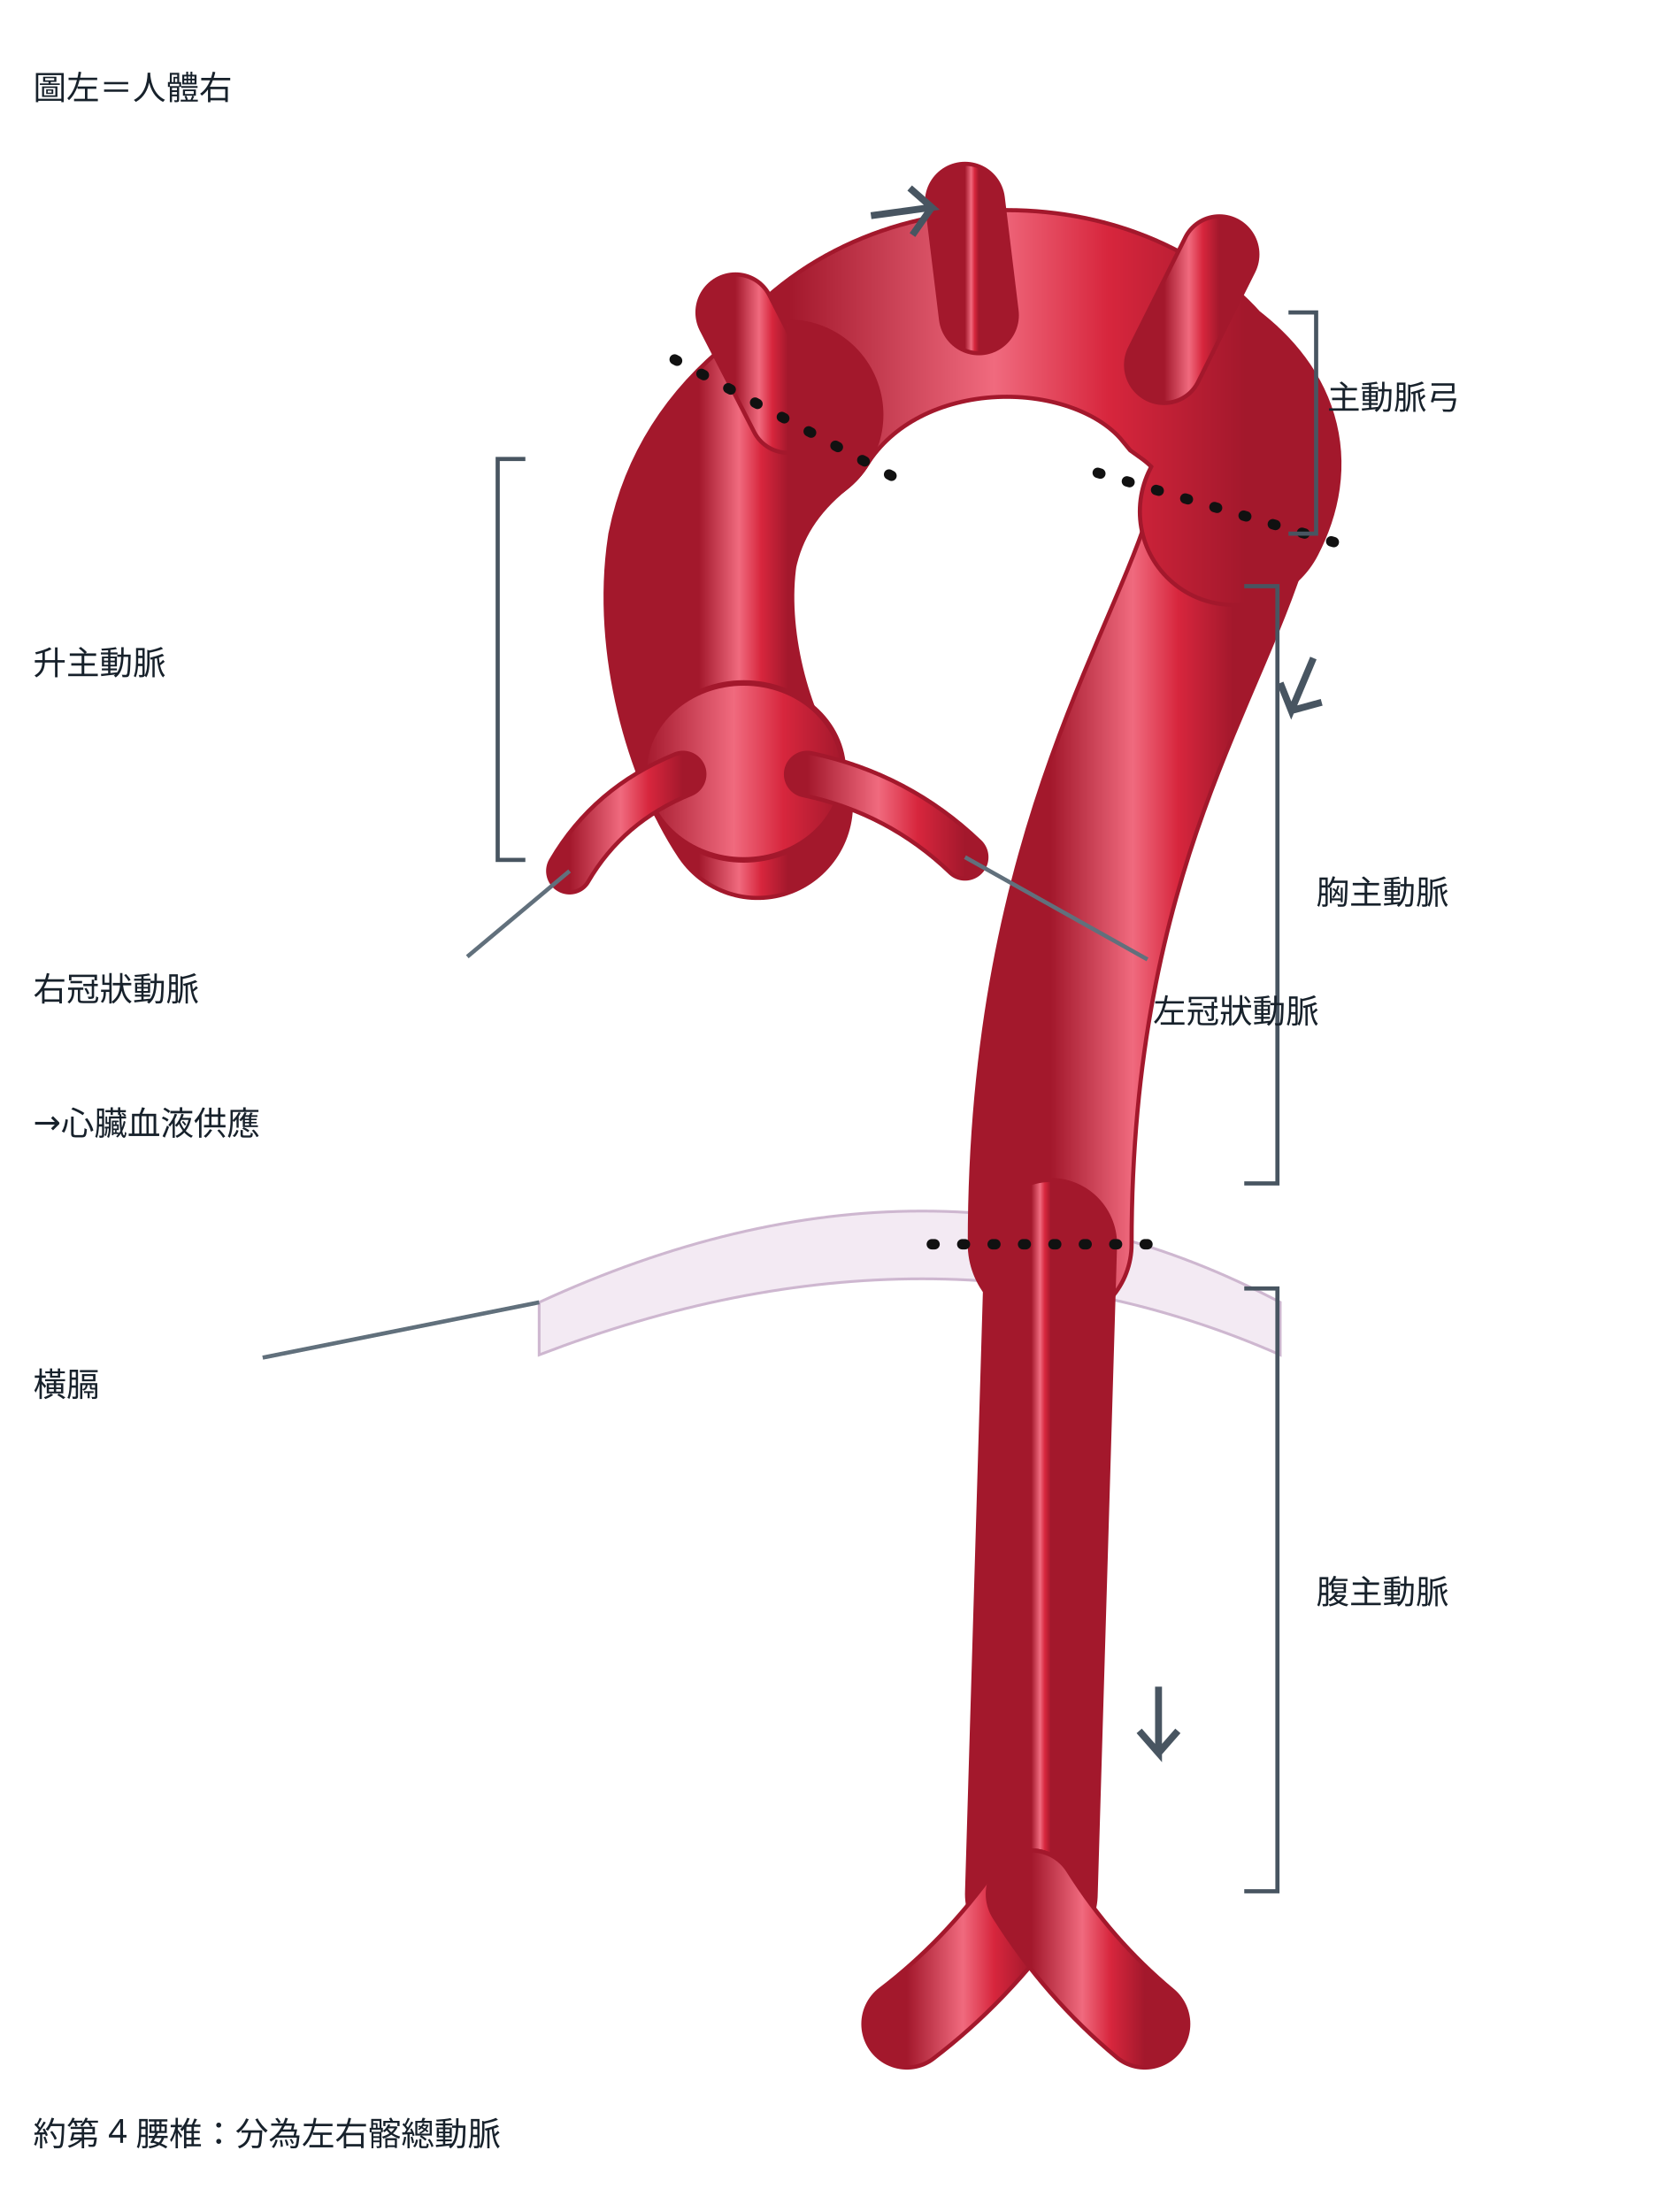
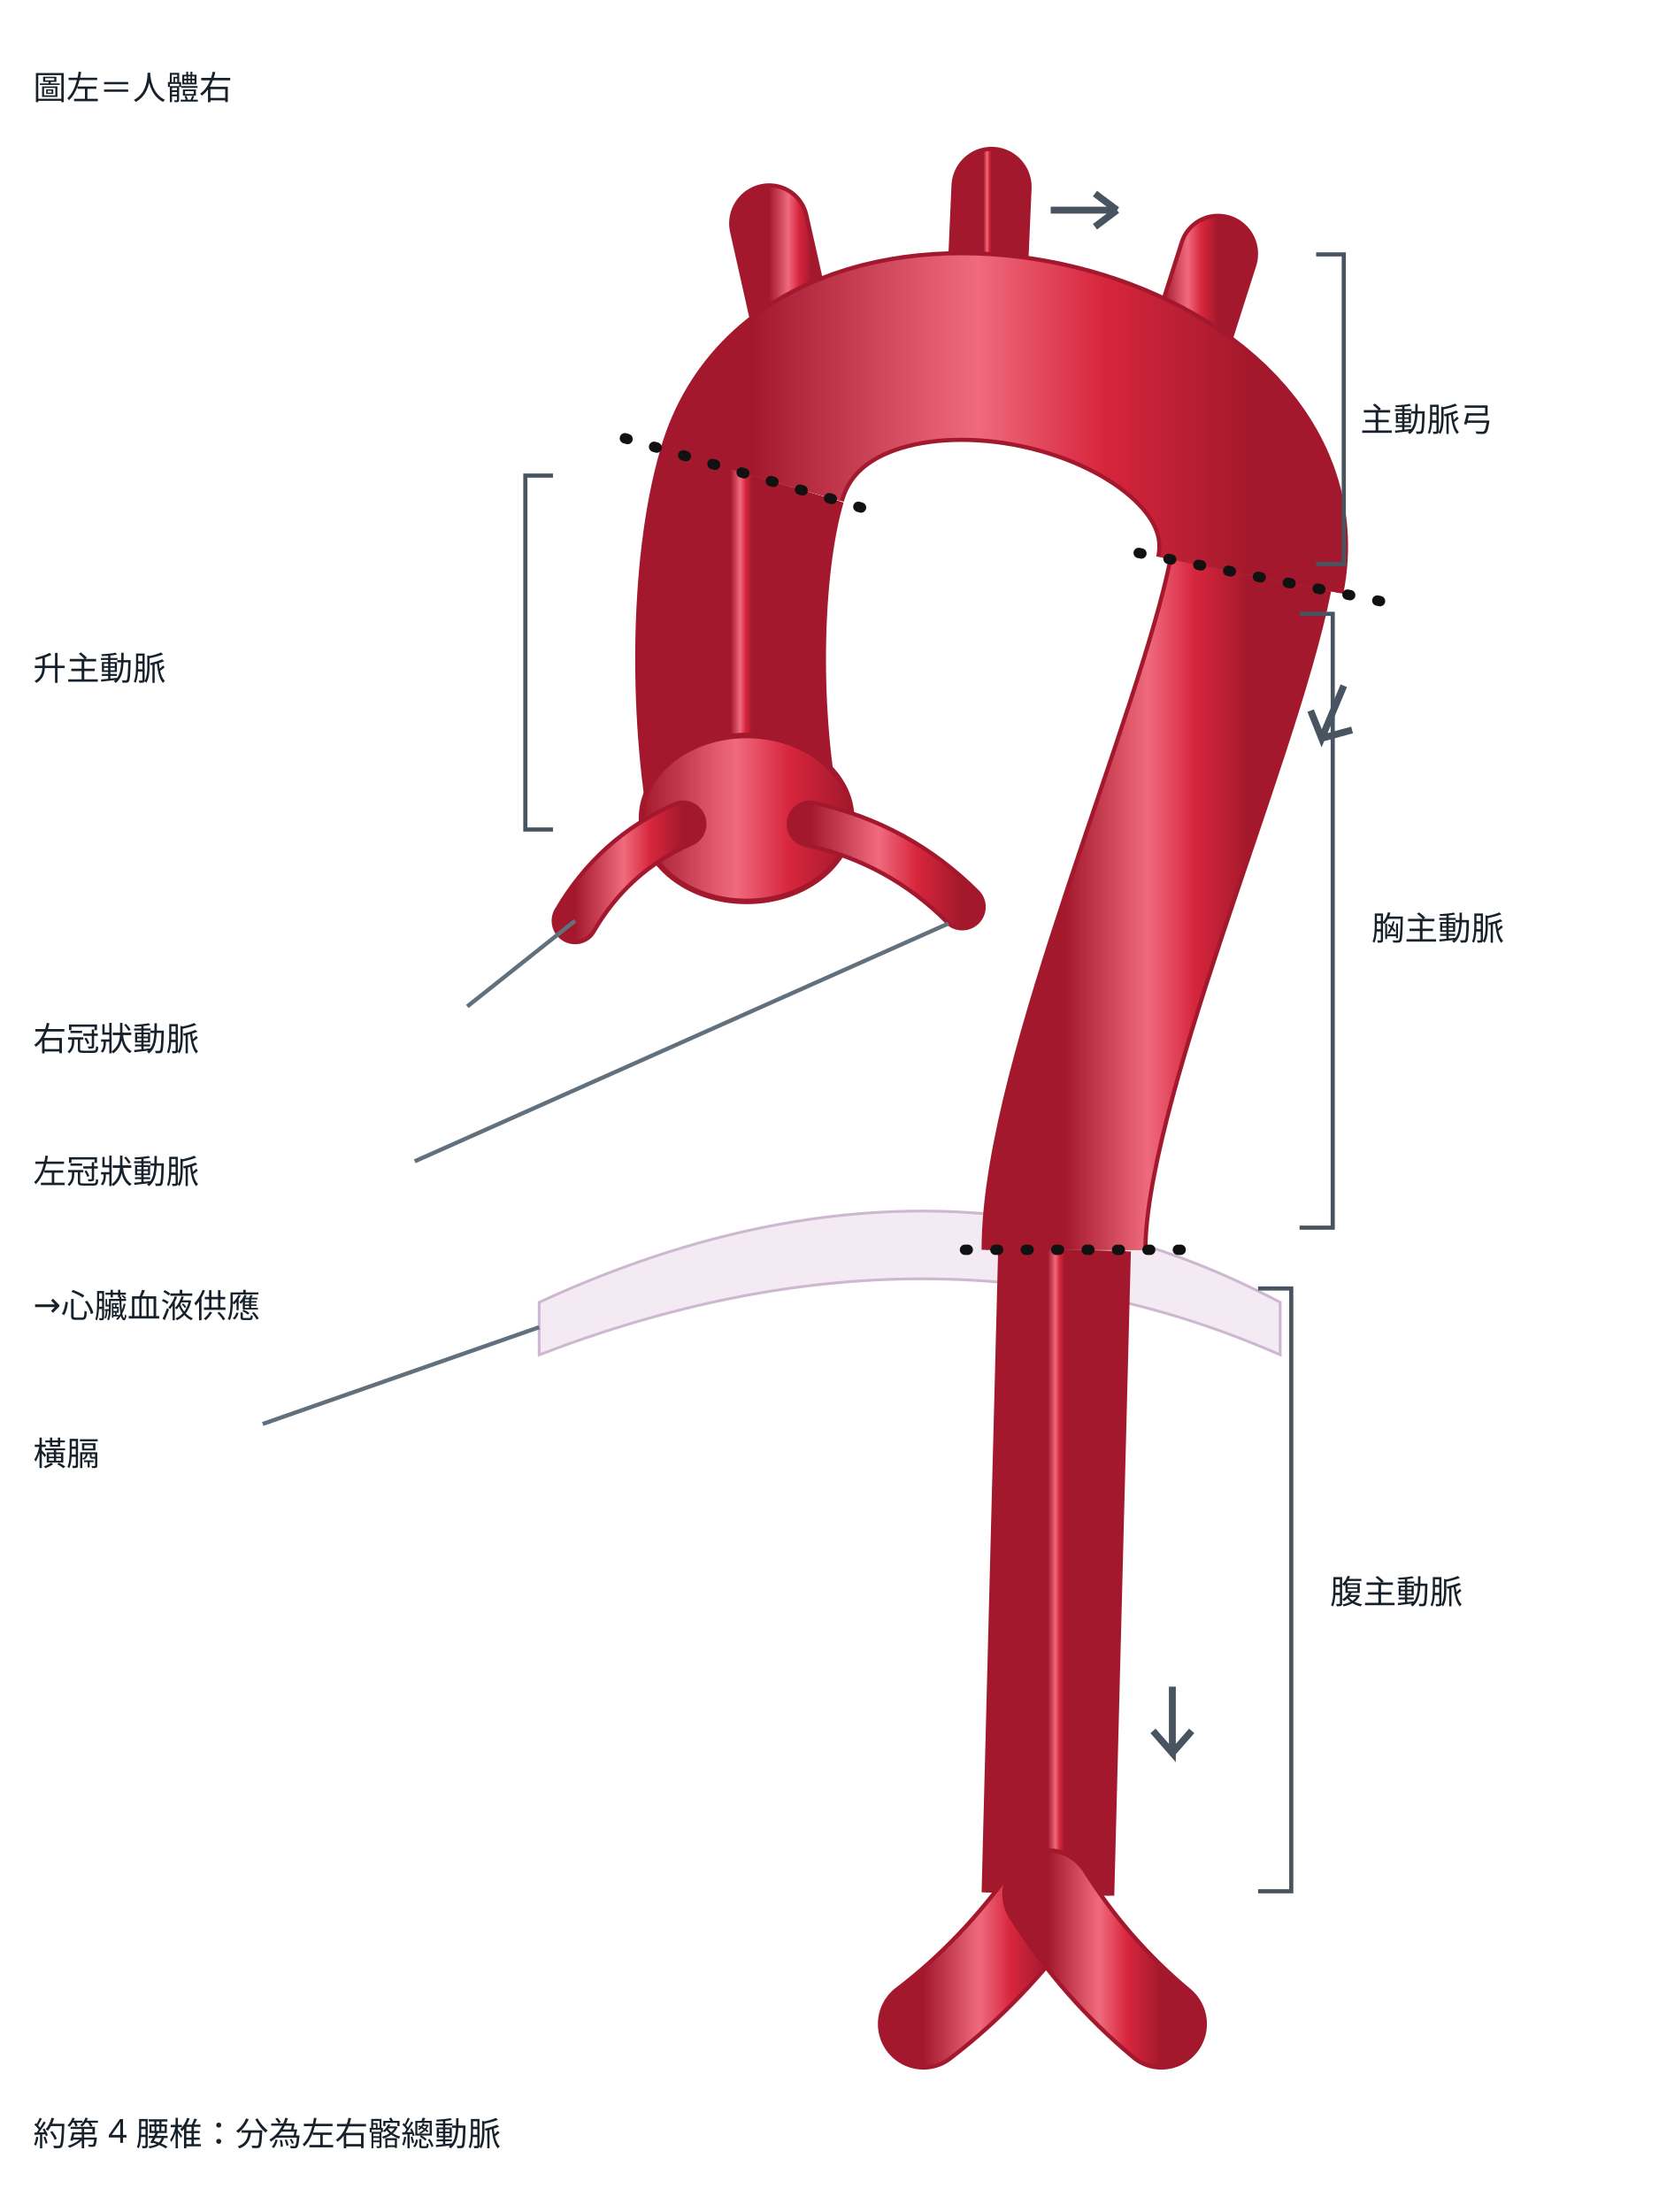
<svg xmlns="http://www.w3.org/2000/svg" viewBox="0 0 600 800" role="img" aria-label="主動脈全段：左右冠狀動脈與四段範圍">
  <style>text{font-family:system-ui,sans-serif;font-size:calc(26px * var(--font-scale,1));fill:#17212b}.aortic-dim .aortic-tube{stroke:#D9DDE3}.aortic-dim .aortic-edge{stroke:#C5CBD4}.aortic-dim ellipse{fill:#D9DDE3;stroke:#C5CBD4}</style>
  <defs>
    <linearGradient id="aorta-red-full">
      <stop stop-color="#A3182C" />
      <stop offset=".45" stop-color="#F06A7E" />
      <stop offset=".7" stop-color="#D7263D" />
      <stop offset="1" stop-color="#A3182C" />
    </linearGradient>
  </defs>
  <text x="12" y="36">圖左＝人體右</text>
  <path d="M195 471Q338 405 463 471L463 490Q338 435 195 490Z" fill="#eee1ef" fill-opacity=".7" stroke="#ceb7d0" />
-   <g data-aortic-segment="thoracic">
-     <path class="aortic-edge" d="M446 185C432 240 380 305 380 450" fill="none" stroke="#A3182C" stroke-width="60" stroke-linecap="round" />
-     <path class="aortic-tube" d="M446 185C432 240 380 305 380 450" fill="none" stroke="url(#aorta-red-full)" stroke-width="57" stroke-linecap="round" />
+   <g data-aortic-segment="arch">
+     <path class="aortic-edge" d="M293.5 148.9L278.2 80.8" fill="none" stroke="#A3182C" stroke-width="29" stroke-linecap="round" />
+     <path class="aortic-tube" d="M293.5 148.9L278.2 80.8" fill="none" stroke="url(#aorta-red-full)" stroke-width="26" stroke-linecap="round" />
+   </g>
+   <g data-aortic-segment="arch">
+     <path class="aortic-edge" d="M355.7 133.6L358.6 67.6" fill="none" stroke="#A3182C" stroke-width="29" stroke-linecap="round" />
+     <path class="aortic-tube" d="M355.7 133.6L358.6 67.6" fill="none" stroke="url(#aorta-red-full)" stroke-width="26" stroke-linecap="round" />
+   </g>
+   <g data-aortic-segment="arch">
+     <path class="aortic-edge" d="M420.6 154.2L440.5 91.8" fill="none" stroke="#A3182C" stroke-width="29" stroke-linecap="round" />
+     <path class="aortic-tube" d="M420.6 154.2L440.5 91.8" fill="none" stroke="url(#aorta-red-full)" stroke-width="26" stroke-linecap="round" />
  </g>
  <g data-aortic-segment="abdominal">
-     <path class="aortic-edge" d="M380 450L373 685" fill="none" stroke="#A3182C" stroke-width="48" stroke-linecap="round" />
-     <path class="aortic-tube" d="M380 450L373 685" fill="none" stroke="url(#aorta-red-full)" stroke-width="45" stroke-linecap="round" />
+     <path class="aortic-edge" d="M385 452L379 685" fill="none" stroke="#A3182C" stroke-width="48" stroke-linecap="butt" />
+     <path class="aortic-tube" d="M385 452L379 685" fill="none" stroke="url(#aorta-red-full)" stroke-width="45" stroke-linecap="butt" />
+   </g>
+   <g data-aortic-segment="thoracic">
+     <path class="aortic-edge" d="M452.0 208.0C440.0 268.0 385.0 392.0 385.0 452.0" fill="none" stroke="#A3182C" stroke-width="60" stroke-linecap="butt" />
+     <path class="aortic-tube" d="M452.0 208.0C440.0 268.0 385.0 392.0 385.0 452.0" fill="none" stroke="url(#aorta-red-full)" stroke-width="57" stroke-linecap="butt" />
  </g>
  <g data-aortic-segment="arch">
-     <path class="aortic-edge" d="M285 150C318 98 400 99 432 138Q460 158 446 185" fill="none" stroke="#A3182C" stroke-width="69" stroke-linecap="round" />
-     <path class="aortic-tube" d="M285 150C318 98 400 99 432 138Q460 158 446 185" fill="none" stroke="url(#aorta-red-full)" stroke-width="66" stroke-linecap="round" />
+     <path class="aortic-edge" d="M272.0 172.0C296.0 88.0 468.0 128.0 452.0 208.0" fill="none" stroke="#A3182C" stroke-width="69" stroke-linecap="butt" />
+     <path class="aortic-tube" d="M272.0 172.0C296.0 88.0 468.0 128.0 452.0 208.0" fill="none" stroke="url(#aorta-red-full)" stroke-width="66" stroke-linecap="butt" />
  </g>
  <g data-aortic-segment="ascending">
-     <path class="aortic-edge" d="M274 291C260 270 249 232 254 199Q260 170 285 150" fill="none" stroke="#A3182C" stroke-width="69" stroke-linecap="round" />
-     <path class="aortic-tube" d="M274 291C260 270 249 232 254 199Q260 170 285 150" fill="none" stroke="url(#aorta-red-full)" stroke-width="66" stroke-linecap="round" />
+     <path class="aortic-edge" d="M270.0 300.0C262.0 262.0 262.0 206.0 272.0 172.0" fill="none" stroke="#A3182C" stroke-width="69" stroke-linecap="butt" />
+     <path class="aortic-tube" d="M270.0 300.0C262.0 262.0 262.0 206.0 272.0 172.0" fill="none" stroke="url(#aorta-red-full)" stroke-width="66" stroke-linecap="butt" />
+   </g>
+   <g data-aortic-segment="abdominal">
+     <path class="aortic-edge" d="M379 685Q359 713 334 732" fill="none" stroke="#A3182C" stroke-width="33" stroke-linecap="round" />
+     <path class="aortic-tube" d="M379 685Q359 713 334 732" fill="none" stroke="url(#aorta-red-full)" stroke-width="30" stroke-linecap="round" />
+   </g>
+   <g data-aortic-segment="abdominal">
+     <path class="aortic-edge" d="M379 685Q396 712 420 732" fill="none" stroke="#A3182C" stroke-width="33" stroke-linecap="round" />
+     <path class="aortic-tube" d="M379 685Q396 712 420 732" fill="none" stroke="url(#aorta-red-full)" stroke-width="30" stroke-linecap="round" />
  </g>
  <g data-aortic-segment="ascending">
-     <ellipse class="aortic-tube" cx="269" cy="279" rx="36" ry="32" fill="url(#aorta-red-full)" stroke="#A3182C" stroke-width="2" />
-     <ellipse cx="247" cy="280" rx="5" ry="8" fill="#A3182C" />
-     <ellipse cx="292" cy="280" rx="5" ry="8" fill="#A3182C" />
+     <ellipse class="aortic-tube" cx="270" cy="296" rx="38" ry="30" fill="url(#aorta-red-full)" stroke="#A3182C" stroke-width="2" />
+     <ellipse cx="247" cy="298" rx="5" ry="8" fill="#A3182C" />
+     <ellipse cx="293" cy="298" rx="5" ry="8" fill="#A3182C" />
  </g>
  <g data-aortic-segment="ascending">
-     <path class="aortic-edge" d="M247 280Q220 291 206 315" fill="none" stroke="#A3182C" stroke-width="17" stroke-linecap="round" />
-     <path class="aortic-tube" d="M247 280Q220 291 206 315" fill="none" stroke="url(#aorta-red-full)" stroke-width="14" stroke-linecap="round" />
+     <path class="aortic-edge" d="M247 298Q222 309 208 333" fill="none" stroke="#A3182C" stroke-width="17" stroke-linecap="round" />
+     <path class="aortic-tube" d="M247 298Q222 309 208 333" fill="none" stroke="url(#aorta-red-full)" stroke-width="14" stroke-linecap="round" />
  </g>
  <g data-aortic-segment="ascending">
-     <path class="aortic-edge" d="M292 280Q325 287 349 310" fill="none" stroke="#A3182C" stroke-width="17" stroke-linecap="round" />
-     <path class="aortic-tube" d="M292 280Q325 287 349 310" fill="none" stroke="url(#aorta-red-full)" stroke-width="14" stroke-linecap="round" />
+     <path class="aortic-edge" d="M293 298Q325 305 348 328" fill="none" stroke="#A3182C" stroke-width="17" stroke-linecap="round" />
+     <path class="aortic-tube" d="M293 298Q325 305 348 328" fill="none" stroke="url(#aorta-red-full)" stroke-width="14" stroke-linecap="round" />
  </g>
-   <g data-aortic-segment="arch">
-     <path class="aortic-edge" d="M285 150L266 113" fill="none" stroke="#A3182C" stroke-width="29" stroke-linecap="round" />
-     <path class="aortic-tube" d="M285 150L266 113" fill="none" stroke="url(#aorta-red-full)" stroke-width="26" stroke-linecap="round" />
-   </g>
-   <g data-aortic-segment="arch">
-     <path class="aortic-edge" d="M354 114L349 73" fill="none" stroke="#A3182C" stroke-width="29" stroke-linecap="round" />
-     <path class="aortic-tube" d="M354 114L349 73" fill="none" stroke="url(#aorta-red-full)" stroke-width="26" stroke-linecap="round" />
-   </g>
-   <g data-aortic-segment="arch">
-     <path class="aortic-edge" d="M421 132L441 92" fill="none" stroke="#A3182C" stroke-width="29" stroke-linecap="round" />
-     <path class="aortic-tube" d="M421 132L441 92" fill="none" stroke="url(#aorta-red-full)" stroke-width="26" stroke-linecap="round" />
-   </g>
-   <g data-aortic-segment="abdominal">
-     <path class="aortic-edge" d="M373 685Q353 713 328 732" fill="none" stroke="#A3182C" stroke-width="33" stroke-linecap="round" />
-     <path class="aortic-tube" d="M373 685Q353 713 328 732" fill="none" stroke="url(#aorta-red-full)" stroke-width="30" stroke-linecap="round" />
-   </g>
-   <g data-aortic-segment="abdominal">
-     <path class="aortic-edge" d="M373 685Q390 712 414 732" fill="none" stroke="#A3182C" stroke-width="33" stroke-linecap="round" />
-     <path class="aortic-tube" d="M373 685Q390 712 414 732" fill="none" stroke="url(#aorta-red-full)" stroke-width="30" stroke-linecap="round" />
-   </g>
-   <path class="aortic-boundary" d="M244 130L326 174" stroke="#111" stroke-width="3.75" stroke-dasharray="1 10" stroke-linecap="round" fill="none" />
-   <path class="aortic-boundary" d="M397 171L489 198" stroke="#111" stroke-width="3.75" stroke-dasharray="1 10" stroke-linecap="round" fill="none" />
-   <path class="aortic-boundary" d="M337 450H423" stroke="#111" stroke-width="3.75" stroke-dasharray="1 10" stroke-linecap="round" fill="none" />
-   <path d="M190 166h-10v145h10" fill="none" stroke="#485561" stroke-width="1.5" />
-   <text x="12" y="244">升主動脈</text>
-   <path d="M466 113h10v80h-10" fill="none" stroke="#485561" stroke-width="1.5" />
-   <text x="480" y="148">主動脈弓</text>
-   <path d="M450 212h12v216h-12" fill="none" stroke="#485561" stroke-width="1.5" />
-   <text x="476" y="327">胸主動脈</text>
-   <path d="M450 466h12v218h-12" fill="none" stroke="#485561" stroke-width="1.5" />
-   <text x="476" y="580">腹主動脈</text>
-   <path class="label-leader" d="M206 315L169 346" stroke="#61707c" stroke-width="1.5" fill="none" />
-   <text x="12" y="362">右冠狀動脈</text>
-   <path class="label-leader" d="M349 310L415 347" stroke="#61707c" stroke-width="1.5" fill="none" />
-   <text x="417" y="370">左冠狀動脈</text>
-   <text x="12" y="410">→心臟血液供應</text>
-   <path class="label-leader" d="M195 471L95 491" stroke="#61707c" stroke-width="1.5" fill="none" />
-   <text x="12" y="505">橫膈</text>
+   <path class="aortic-boundary" d="M226.0 158.5L318.0 185.5" stroke="#111" stroke-width="3.75" stroke-dasharray="1 10" stroke-linecap="round" fill="none" />
+   <path class="aortic-boundary" d="M499.1 217.4L404.9 198.6" stroke="#111" stroke-width="3.75" stroke-dasharray="1 10" stroke-linecap="round" fill="none" />
+   <path class="aortic-boundary" d="M427.0 452.0L343.0 452.0" stroke="#111" stroke-width="3.75" stroke-dasharray="1 10" stroke-linecap="round" fill="none" />
+   <path d="M200 172h-10v128h10" fill="none" stroke="#485561" stroke-width="1.5" />
+   <text x="12" y="246">升主動脈</text>
+   <path d="M476 92h10v112h-10" fill="none" stroke="#485561" stroke-width="1.5" />
+   <text x="492" y="156">主動脈弓</text>
+   <path d="M470 222h12v222h-12" fill="none" stroke="#485561" stroke-width="1.5" />
+   <text x="496" y="340">胸主動脈</text>
+   <path d="M455 466h12v218h-12" fill="none" stroke="#485561" stroke-width="1.5" />
+   <text x="481" y="580">腹主動脈</text>
+   <path class="label-leader" d="M208 333L169 364" stroke="#61707c" stroke-width="1.5" fill="none" />
+   <text x="12" y="380">右冠狀動脈</text>
+   <path class="label-leader" d="M343 334L150 420" stroke="#61707c" stroke-width="1.5" fill="none" />
+   <text x="12" y="428">左冠狀動脈</text>
+   <text x="12" y="476">→心臟血液供應</text>
+   <path class="label-leader" d="M195 480L95 515" stroke="#61707c" stroke-width="1.5" fill="none" />
+   <text x="12" y="530">橫膈</text>
  <text x="12" y="776">約第 4 腰椎：分為左右髂總動脈</text>
-   <path d="M315 78l22-3-8-7M337 75l-7 10" stroke="#485561" stroke-width="2.5" fill="none" />
-   <path d="M475 238l-8 19-4-10M467 257l11-3" stroke="#485561" stroke-width="2.5" fill="none" />
-   <path d="M419 610v24l-7-8M419 634l7-8" stroke="#485561" stroke-width="2.5" fill="none" />
+   <path d="M380 76h24M404 76l-8-6M404 76l-8 6" stroke="#485561" stroke-width="2.5" fill="none" />
+   <path d="M486 248l-8 19-4-10M478 267l11-3" stroke="#485561" stroke-width="2.5" fill="none" />
+   <path d="M424 610v24l-7-8M424 634l7-8" stroke="#485561" stroke-width="2.5" fill="none" />
</svg>
